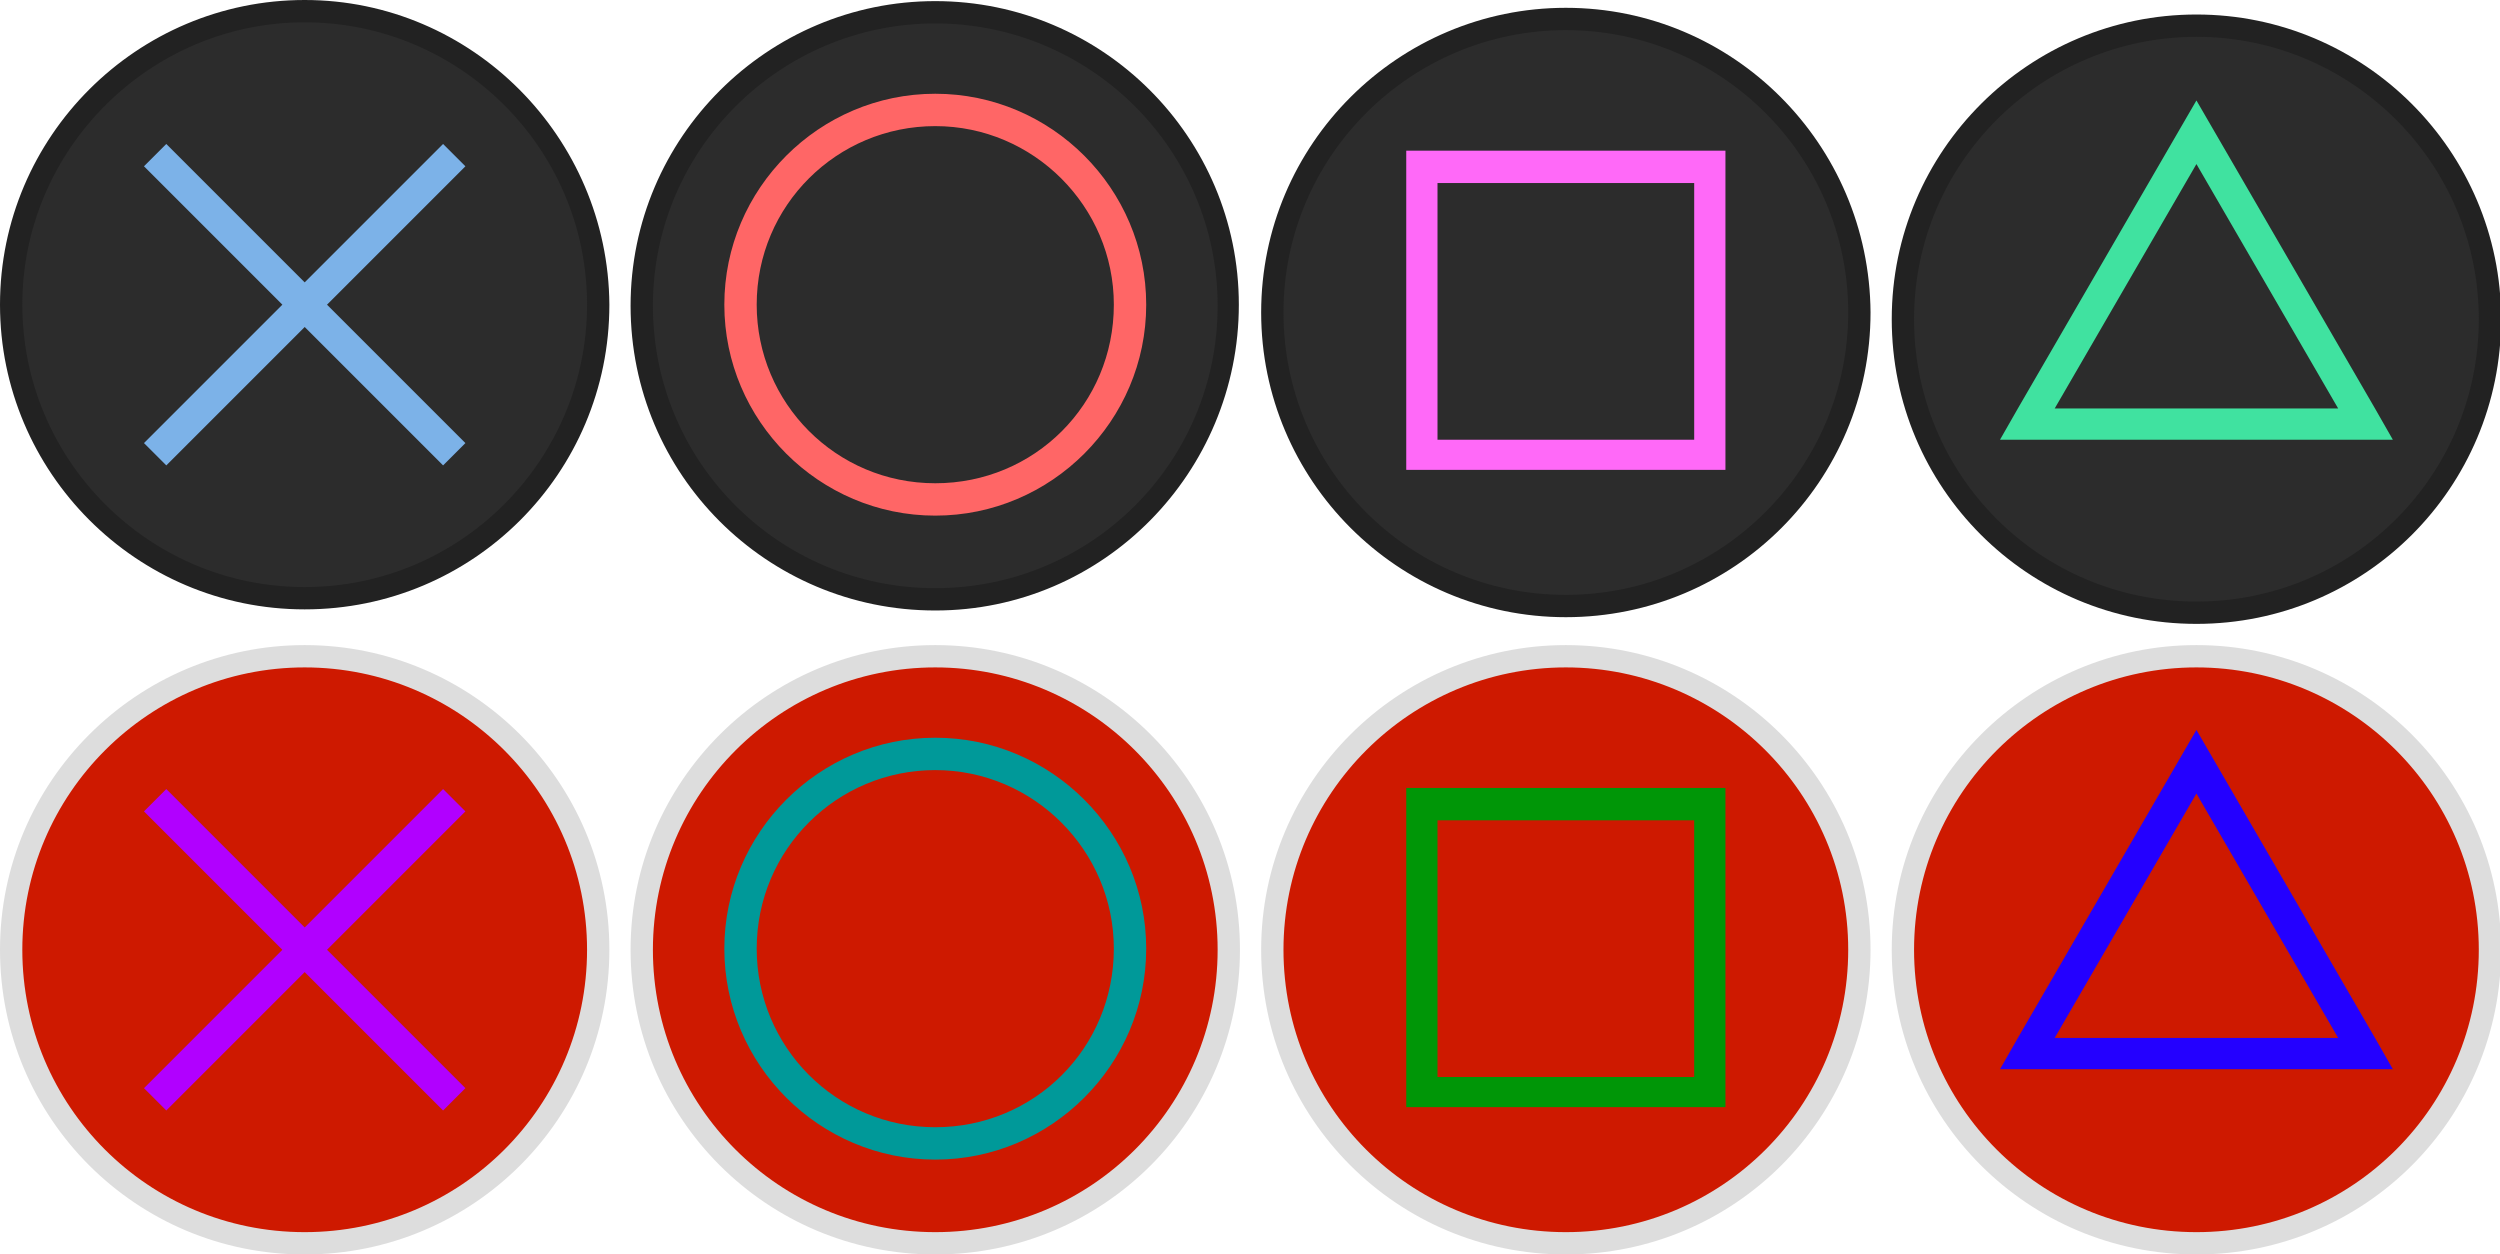
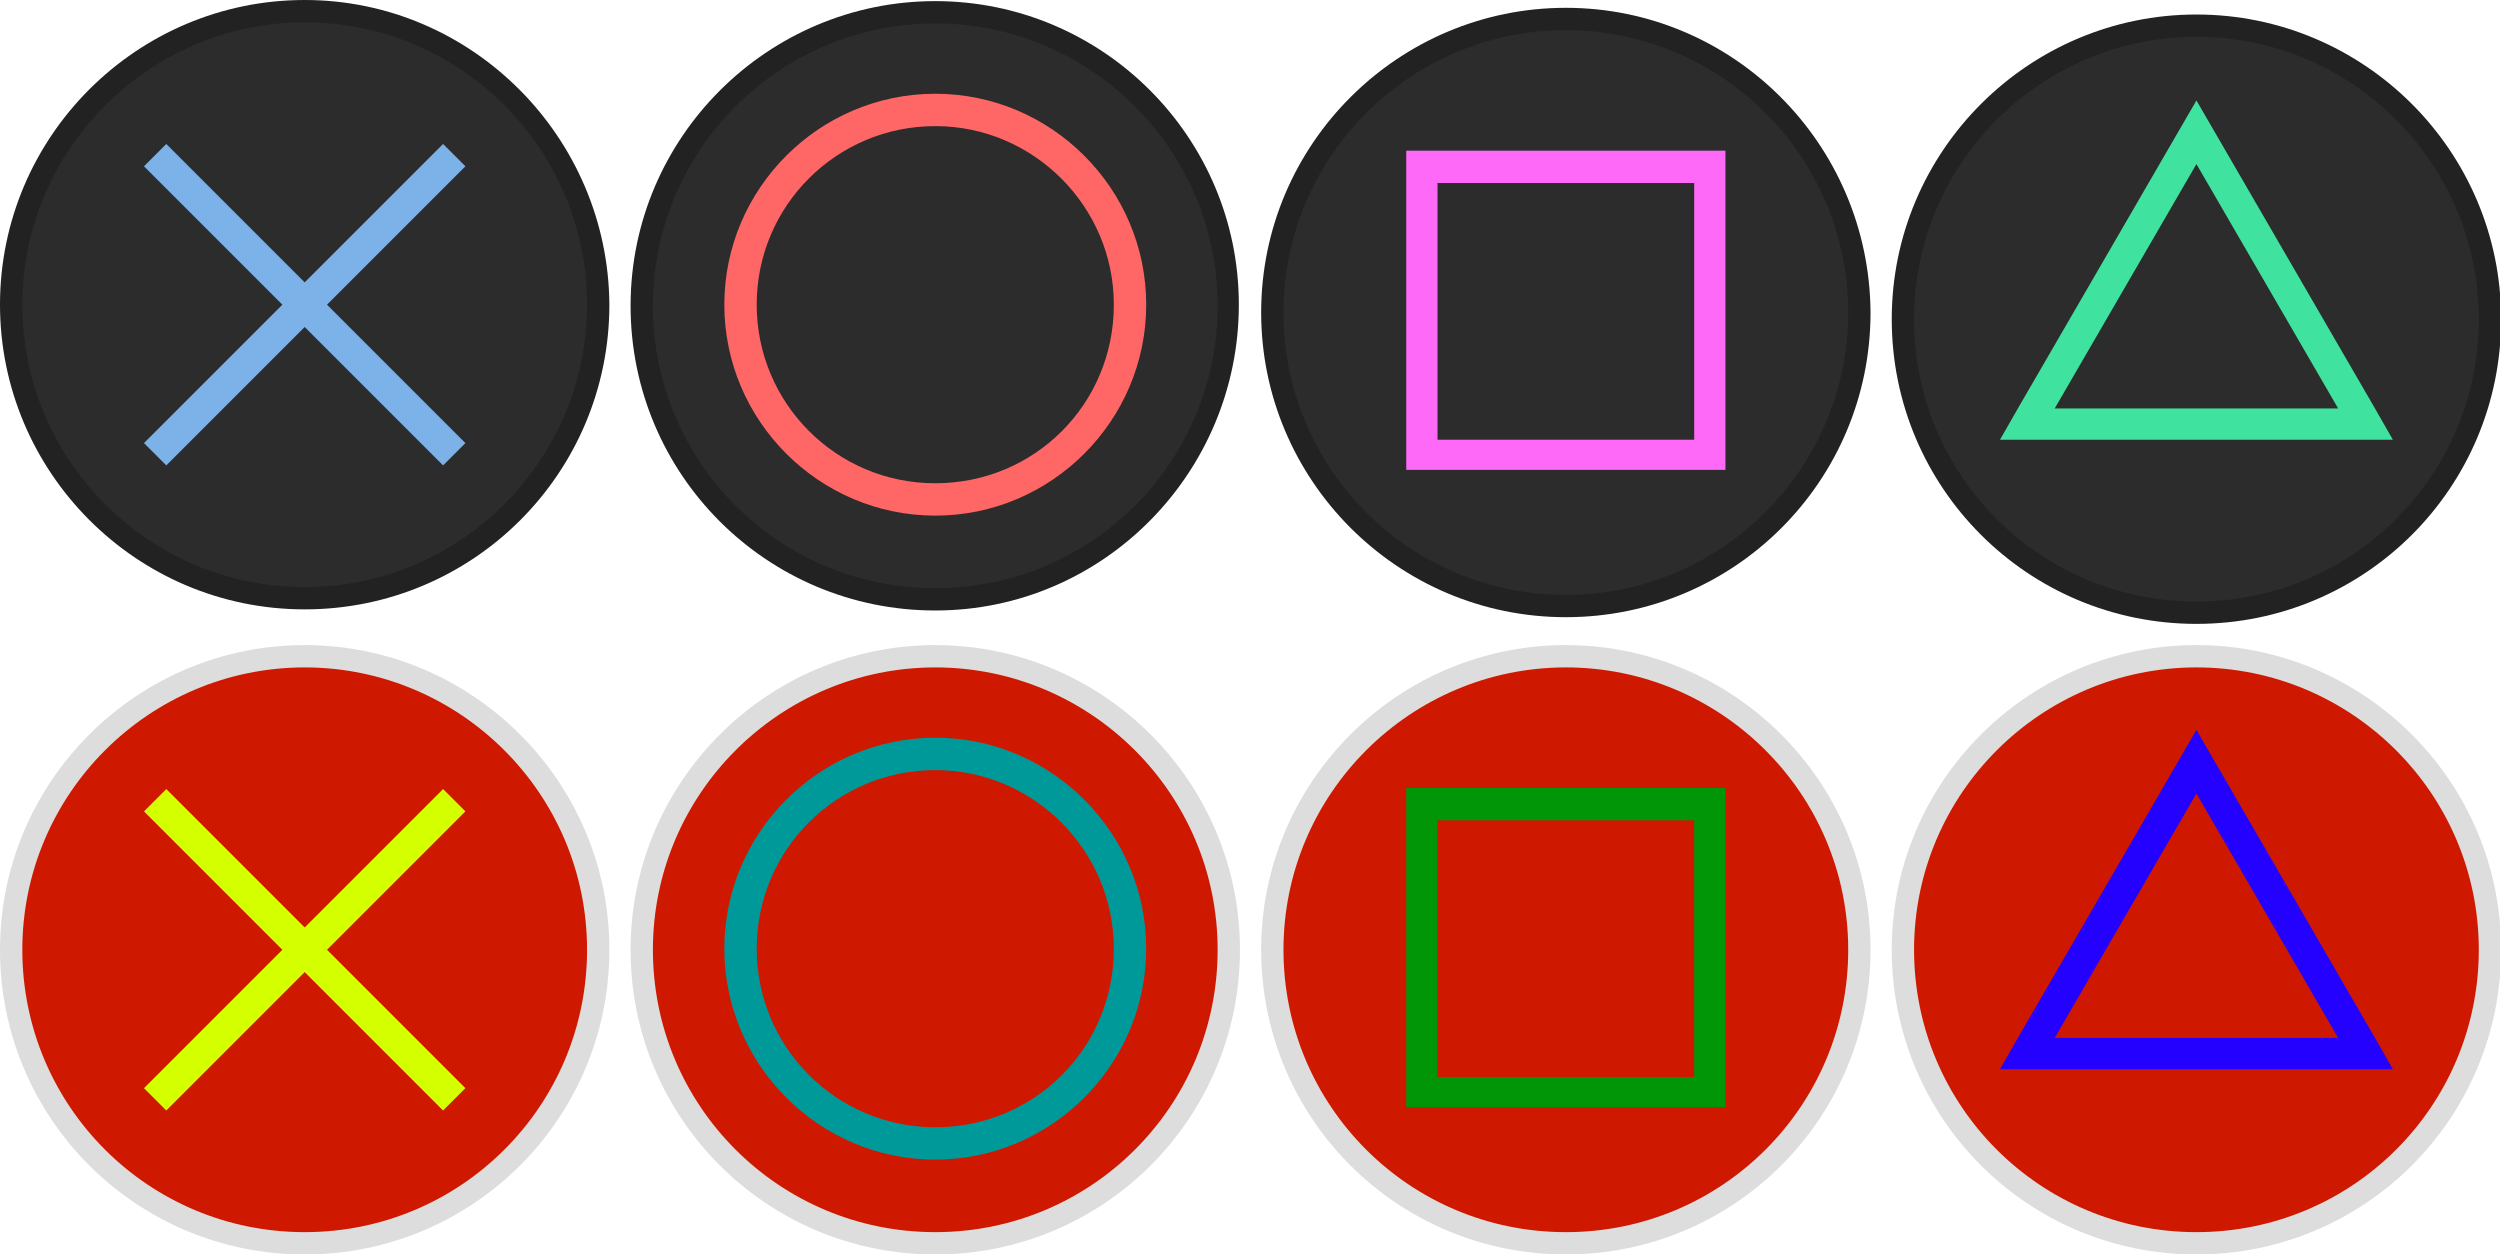
<svg xmlns="http://www.w3.org/2000/svg" version="1.1" id="Layer_1" x="0px" y="0px" width="224px" height="112.3px" viewBox="-847 484.7 224 112.3" style="enable-background:new -847 484.7 224 112.3;" xml:space="preserve">
  <defs id="defs5163" />
  <style type="text/css" id="style5072">
	.st0{fill:#2C2C2C;}
	.st1{fill:#222222;}
	.st2{fill:#7CB2E8;}
	.st3{fill:#FF6666;}
	.st4{fill:#FF69F8;}
	.st5{fill:#40E2A0;}
	.st6{fill:#D3D3D3;}
	.st7{fill:#DDDDDD;}
	.st8{fill:#834D17;}
	.st9{fill:#009999;}
	.st10{fill:#009607;}
	.st11{fill:#BF1D5F;}
</style>
  <g id="g5082">
    <g id="g5078">
      <path class="st0" d="M-819.7,538.3c-14.5,0-26.3-11.8-26.3-26.3s11.8-26.3,26.3-26.3s26.3,11.8,26.3,26.3    S-805.2,538.3-819.7,538.3z" id="path5074" />
      <path class="st1" d="M-819.7,486.7c13.9,0,25.3,11.3,25.3,25.3c0,13.9-11.3,25.3-25.3,25.3S-845,525.9-845,512    C-845,498.1-833.6,486.7-819.7,486.7 M-819.7,484.7c-15,0-27.3,12.2-27.3,27.3c0,15,12.2,27.3,27.3,27.3s27.3-12.2,27.3-27.3    C-792.5,497-804.7,484.7-819.7,484.7L-819.7,484.7z" id="path5076" />
    </g>
    <polygon class="st2" points="-805.3,499.6 -807.3,497.6 -819.7,510 -832.1,497.6 -834.1,499.6 -821.7,512 -834.1,524.4    -832.1,526.4 -819.7,514 -807.3,526.4 -805.3,524.4 -817.7,512  " id="polygon5080" />
  </g>
  <g id="g5092">
    <g id="g5088">
      <path class="st0" d="M-763.2,538.2c-14.5,0-26.3-11.8-26.3-26.3c0-14.5,11.8-26.3,26.3-26.3S-737,497.5-737,512    C-737,526.5-748.7,538.2-763.2,538.2z" id="path5084" />
      <path class="st1" d="M-763.2,486.8c13.9,0,25.3,11.3,25.3,25.3s-11.3,25.3-25.3,25.3s-25.3-11.3-25.3-25.3    S-777.1,486.8-763.2,486.8 M-763.2,484.8c-15,0-27.3,12.2-27.3,27.3s12.2,27.3,27.3,27.3S-736,527-736,512    S-748.2,484.8-763.2,484.8L-763.2,484.8z" id="path5086" />
    </g>
    <path class="st3" d="M-763.2,493.1c-10.4,0-18.9,8.5-18.9,18.9c0,10.4,8.5,18.9,18.9,18.9s18.9-8.5,18.9-18.9   C-744.3,501.6-752.8,493.1-763.2,493.1z M-763.2,528c-8.9,0-16-7.2-16-16c0-8.9,7.2-16,16-16s16,7.2,16,16   C-747.2,520.9-754.3,528-763.2,528z" id="path5090" />
  </g>
  <g id="g5102">
    <g id="g5098">
      <path class="st0" d="M-706.7,538.8c-14.5,0-26.3-11.8-26.3-26.3s11.8-26.3,26.3-26.3s26.3,11.8,26.3,26.3    S-692.2,538.8-706.7,538.8z" id="path5094" />
      <path class="st1" d="M-706.7,487.4c13.9,0,25.3,11.3,25.3,25.3c0,13.9-11.3,25.3-25.3,25.3s-25.3-11.3-25.3-25.3    C-732,498.7-720.6,487.4-706.7,487.4 M-706.7,485.4c-15,0-27.3,12.2-27.3,27.3c0,15,12.2,27.3,27.3,27.3s27.3-12.2,27.3-27.3    C-679.5,497.6-691.7,485.4-706.7,485.4L-706.7,485.4z" id="path5096" />
    </g>
    <path class="st4" d="M-695.2,498.2h-23h-2.8v2.8v23v2.8h2.8h23h2.8v-2.8v-23v-2.8H-695.2z M-695.2,524.1h-23v-23h23V524.1z" id="path5100" />
  </g>
  <g id="g5114">
    <g id="g5112">
      <g id="g5108">
        <path class="st0" d="M-650.2,539.5c-14.5,0-26.3-11.8-26.3-26.3s11.8-26.3,26.3-26.3s26.3,11.8,26.3,26.3     S-635.7,539.5-650.2,539.5z" id="path5104" />
        <path class="st1" d="M-650.2,488c13.9,0,25.3,11.3,25.3,25.3s-11.3,25.3-25.3,25.3s-25.3-11.3-25.3-25.3S-664.1,488-650.2,488      M-650.2,486c-15,0-27.3,12.2-27.3,27.3s12.2,27.3,27.3,27.3s27.3-12.2,27.3-27.3S-635.2,486-650.2,486L-650.2,486z" id="path5106" />
      </g>
      <path class="st5" d="M-634.2,521.3l-16-27.6l-16,27.6l-1.6,2.8l3.3,0l14.3,0l14.3,0l3.3,0L-634.2,521.3z M-650.2,521.3l-12.7,0    l12.7-21.9l12.7,21.9L-650.2,521.3z" id="path5110" />
    </g>
  </g>
  <g id="g5124">
    <g id="g5120">
      <path class="st6" d="M-819.7,596.1c-14.5,0-26.3-11.8-26.3-26.3s11.8-26.3,26.3-26.3s26.3,11.8,26.3,26.3    S-805.2,596.1-819.7,596.1z" id="path5116" style="fill:#ce1900;fill-opacity:1" />
      <path class="st7" d="M-819.7,544.5c13.9,0,25.3,11.3,25.3,25.3s-11.3,25.3-25.3,25.3s-25.3-11.3-25.3-25.3    S-833.6,544.5-819.7,544.5 M-819.7,542.5c-15,0-27.3,12.2-27.3,27.3s12.2,27.3,27.3,27.3s27.3-12.2,27.3-27.3    S-804.7,542.5-819.7,542.5L-819.7,542.5z" id="path5118" />
    </g>
-     <polygon class="st8" points="-805.3,557.4 -807.3,555.4 -819.7,567.8 -832.1,555.4 -834.1,557.4 -821.7,569.8 -834.1,582.2    -832.1,584.2 -819.7,571.8 -807.3,584.2 -805.3,582.2 -817.7,569.8  " id="polygon5122" style="fill:#b100ff;fill-opacity:1" />
+     <polygon class="st8" points="-805.3,557.4 -807.3,555.4 -819.7,567.8 -832.1,555.4 -834.1,557.4 -821.7,569.8 -834.1,582.2    -832.1,584.2 -819.7,571.8 -807.3,584.2 -805.3,582.2 -817.7,569.8  " id="polygon5122" style="fill:#d4ff00;fill-opacity:1" />
  </g>
  <g id="g5134">
    <g id="g5130">
      <path class="st6" d="M-763.2,595.9c-14.5,0-26.3-11.8-26.3-26.3s11.8-26.3,26.3-26.3s26.3,11.8,26.3,26.3    S-748.7,595.9-763.2,595.9z" id="path5126" style="fill:#ce1900;fill-opacity:1" />
      <path class="st7" d="M-763.2,544.5c13.9,0,25.3,11.3,25.3,25.3s-11.3,25.3-25.3,25.3s-25.3-11.3-25.3-25.3    S-777.1,544.5-763.2,544.5 M-763.2,542.5c-15,0-27.3,12.2-27.3,27.3s12.2,27.3,27.3,27.3s27.3-12.2,27.3-27.3    S-748.2,542.5-763.2,542.5L-763.2,542.5z" id="path5128" />
    </g>
    <path class="st9" d="M-763.2,550.8c-10.4,0-18.9,8.5-18.9,18.9c0,10.4,8.5,18.9,18.9,18.9s18.9-8.5,18.9-18.9   C-744.3,559.3-752.8,550.8-763.2,550.8z M-763.2,585.7c-8.9,0-16-7.2-16-16c0-8.9,7.2-16,16-16s16,7.2,16,16   C-747.2,578.6-754.3,585.7-763.2,585.7z" id="path5132" />
  </g>
  <g id="g5144">
    <g id="g5140">
      <path class="st6" d="M-706.7,595.9c-14.5,0-26.3-11.8-26.3-26.3s11.8-26.3,26.3-26.3s26.3,11.8,26.3,26.3    S-692.2,595.9-706.7,595.9z" id="path5136" style="fill:#ce1900;fill-opacity:1" />
      <path class="st7" d="M-706.7,544.5c13.9,0,25.3,11.3,25.3,25.3s-11.3,25.3-25.3,25.3s-25.3-11.3-25.3-25.3    S-720.6,544.5-706.7,544.5 M-706.7,542.5c-15,0-27.3,12.2-27.3,27.3s12.2,27.3,27.3,27.3s27.3-12.2,27.3-27.3    S-691.7,542.5-706.7,542.5L-706.7,542.5z" id="path5138" />
    </g>
    <path class="st10" d="M-695.2,555.3h-23h-2.8v2.8v23v2.8h2.8h23h2.8v-2.8v-23v-2.8H-695.2z M-695.2,581.2h-23v-23h23V581.2z" id="path5142" />
  </g>
  <g id="g5158">
    <g id="g5156">
      <g id="g5154">
        <g id="g5150">
          <path class="st6" d="M-650.2,596c-14.5,0-26.3-11.8-26.3-26.3s11.8-26.3,26.3-26.3s26.3,11.8,26.3,26.3S-635.7,596-650.2,596z" id="path5146" style="fill:#ce1900;fill-opacity:1" />
          <path class="st7" d="M-650.2,544.5c13.9,0,25.3,11.3,25.3,25.3s-11.3,25.3-25.3,25.3s-25.3-11.3-25.3-25.3      S-664.1,544.5-650.2,544.5 M-650.2,542.5c-15,0-27.3,12.2-27.3,27.3s12.2,27.3,27.3,27.3s27.3-12.2,27.3-27.3      S-635.2,542.5-650.2,542.5L-650.2,542.5z" id="path5148" />
        </g>
        <path class="st11" d="M-634.2,577.7l-16-27.6l-16,27.6l-1.6,2.8l3.3,0l14.3,0l14.3,0l3.3,0L-634.2,577.7z M-650.2,577.7l-12.7,0     l12.7-21.9l12.7,21.9L-650.2,577.7z" id="path5152" style="fill:#2400ff;fill-opacity:1" />
      </g>
    </g>
  </g>
</svg>
